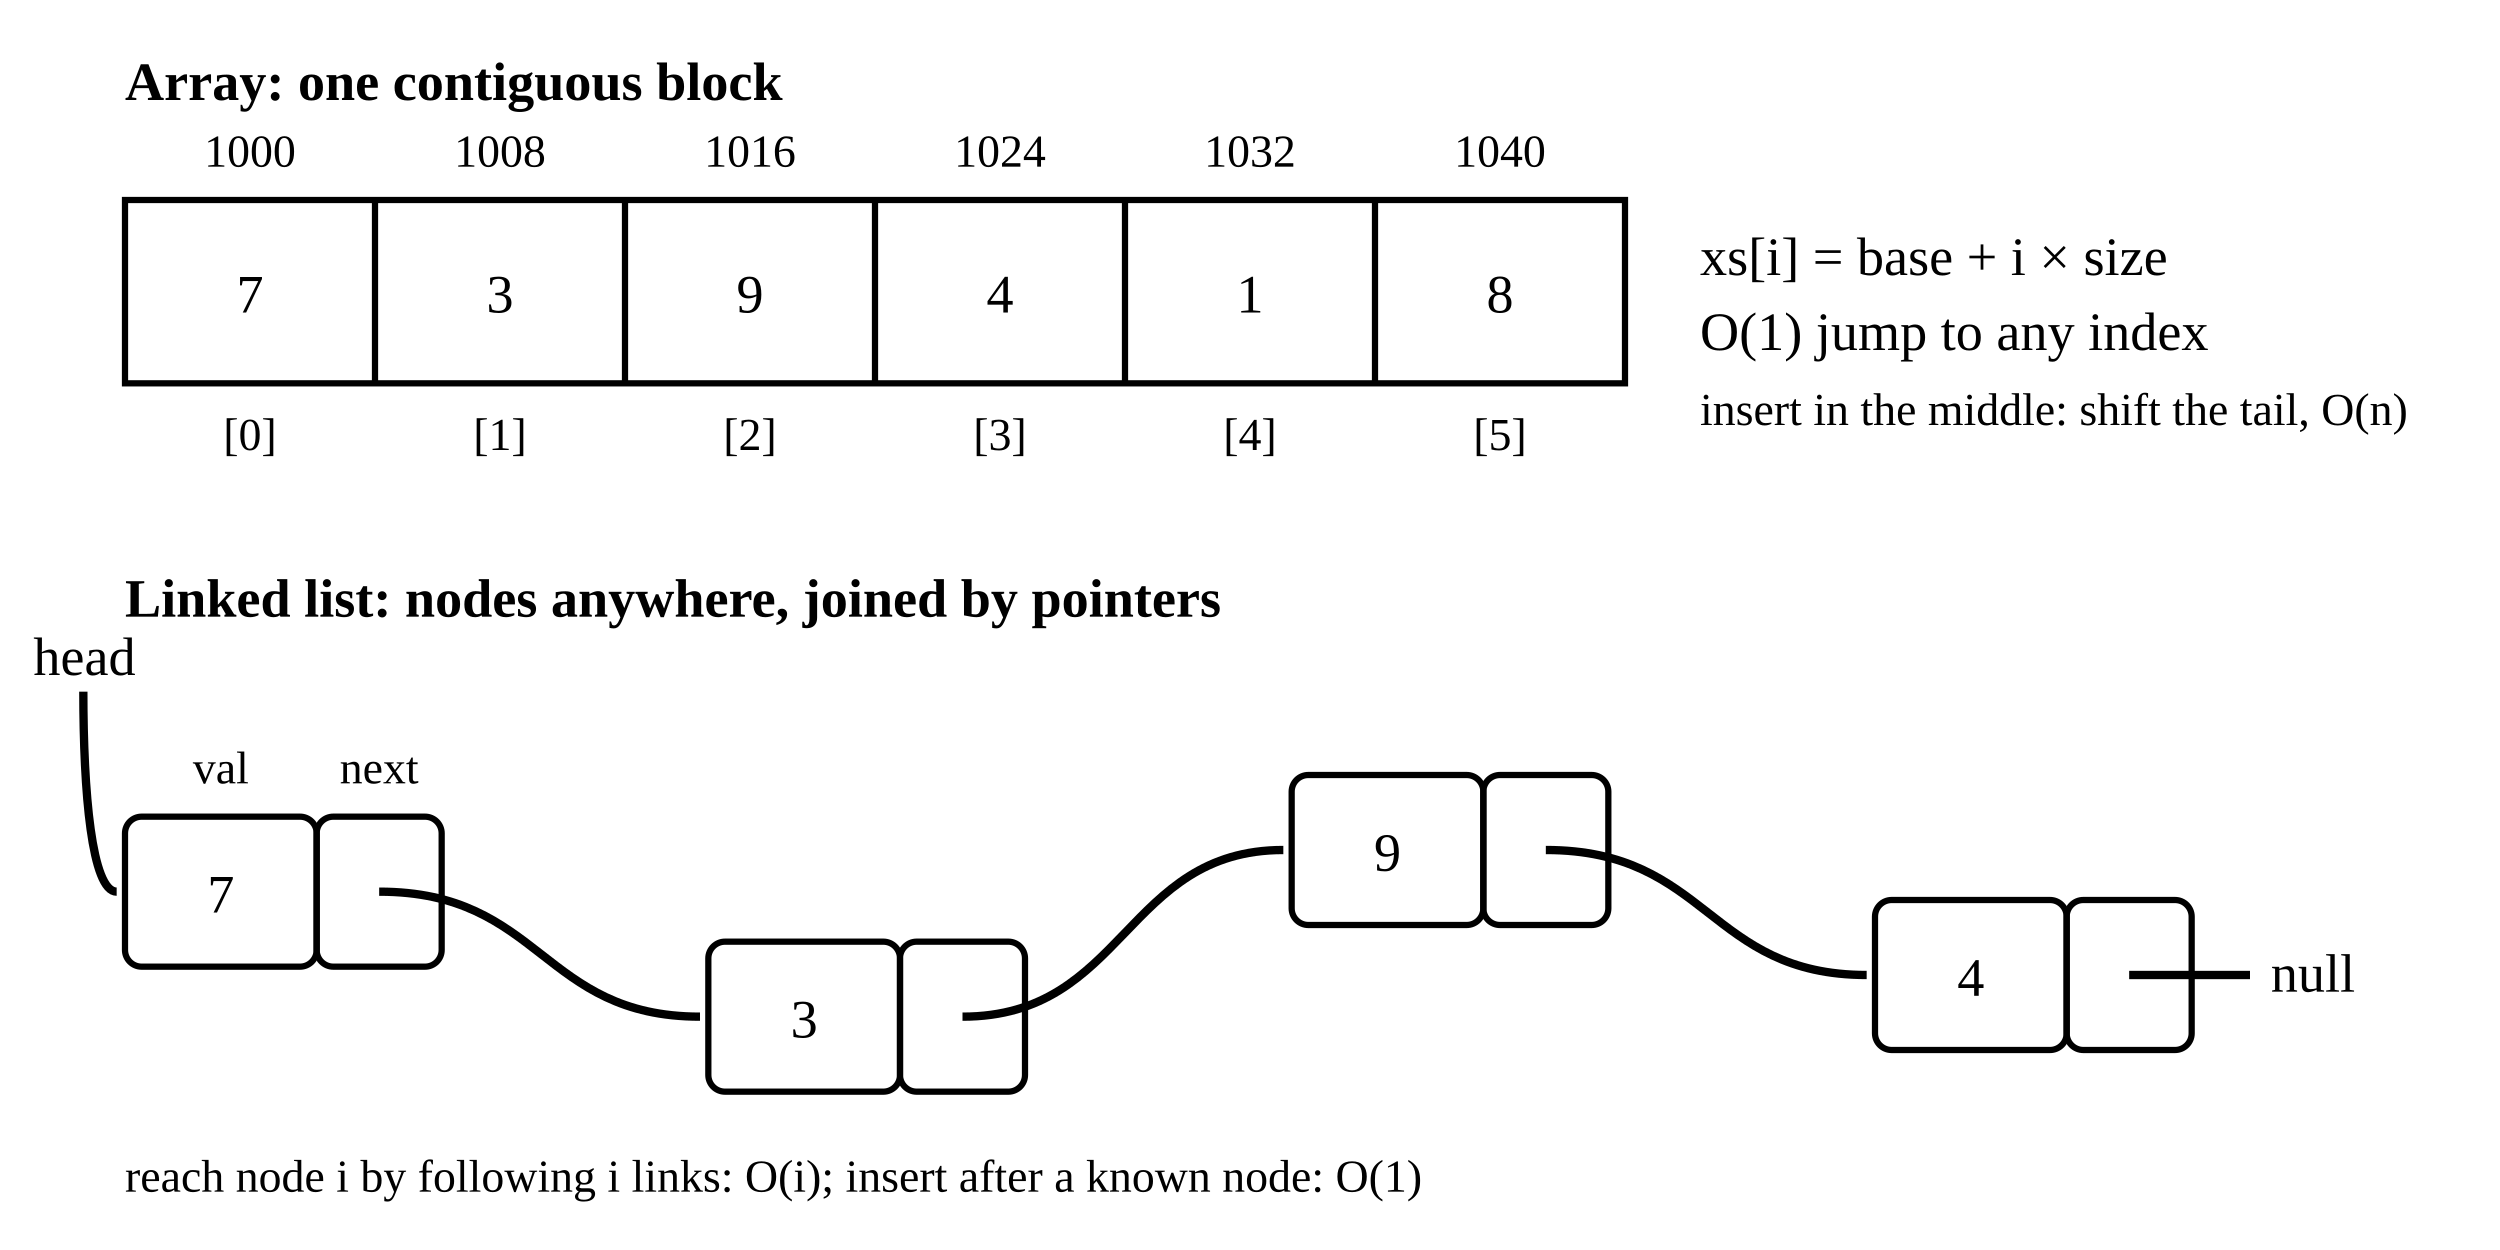
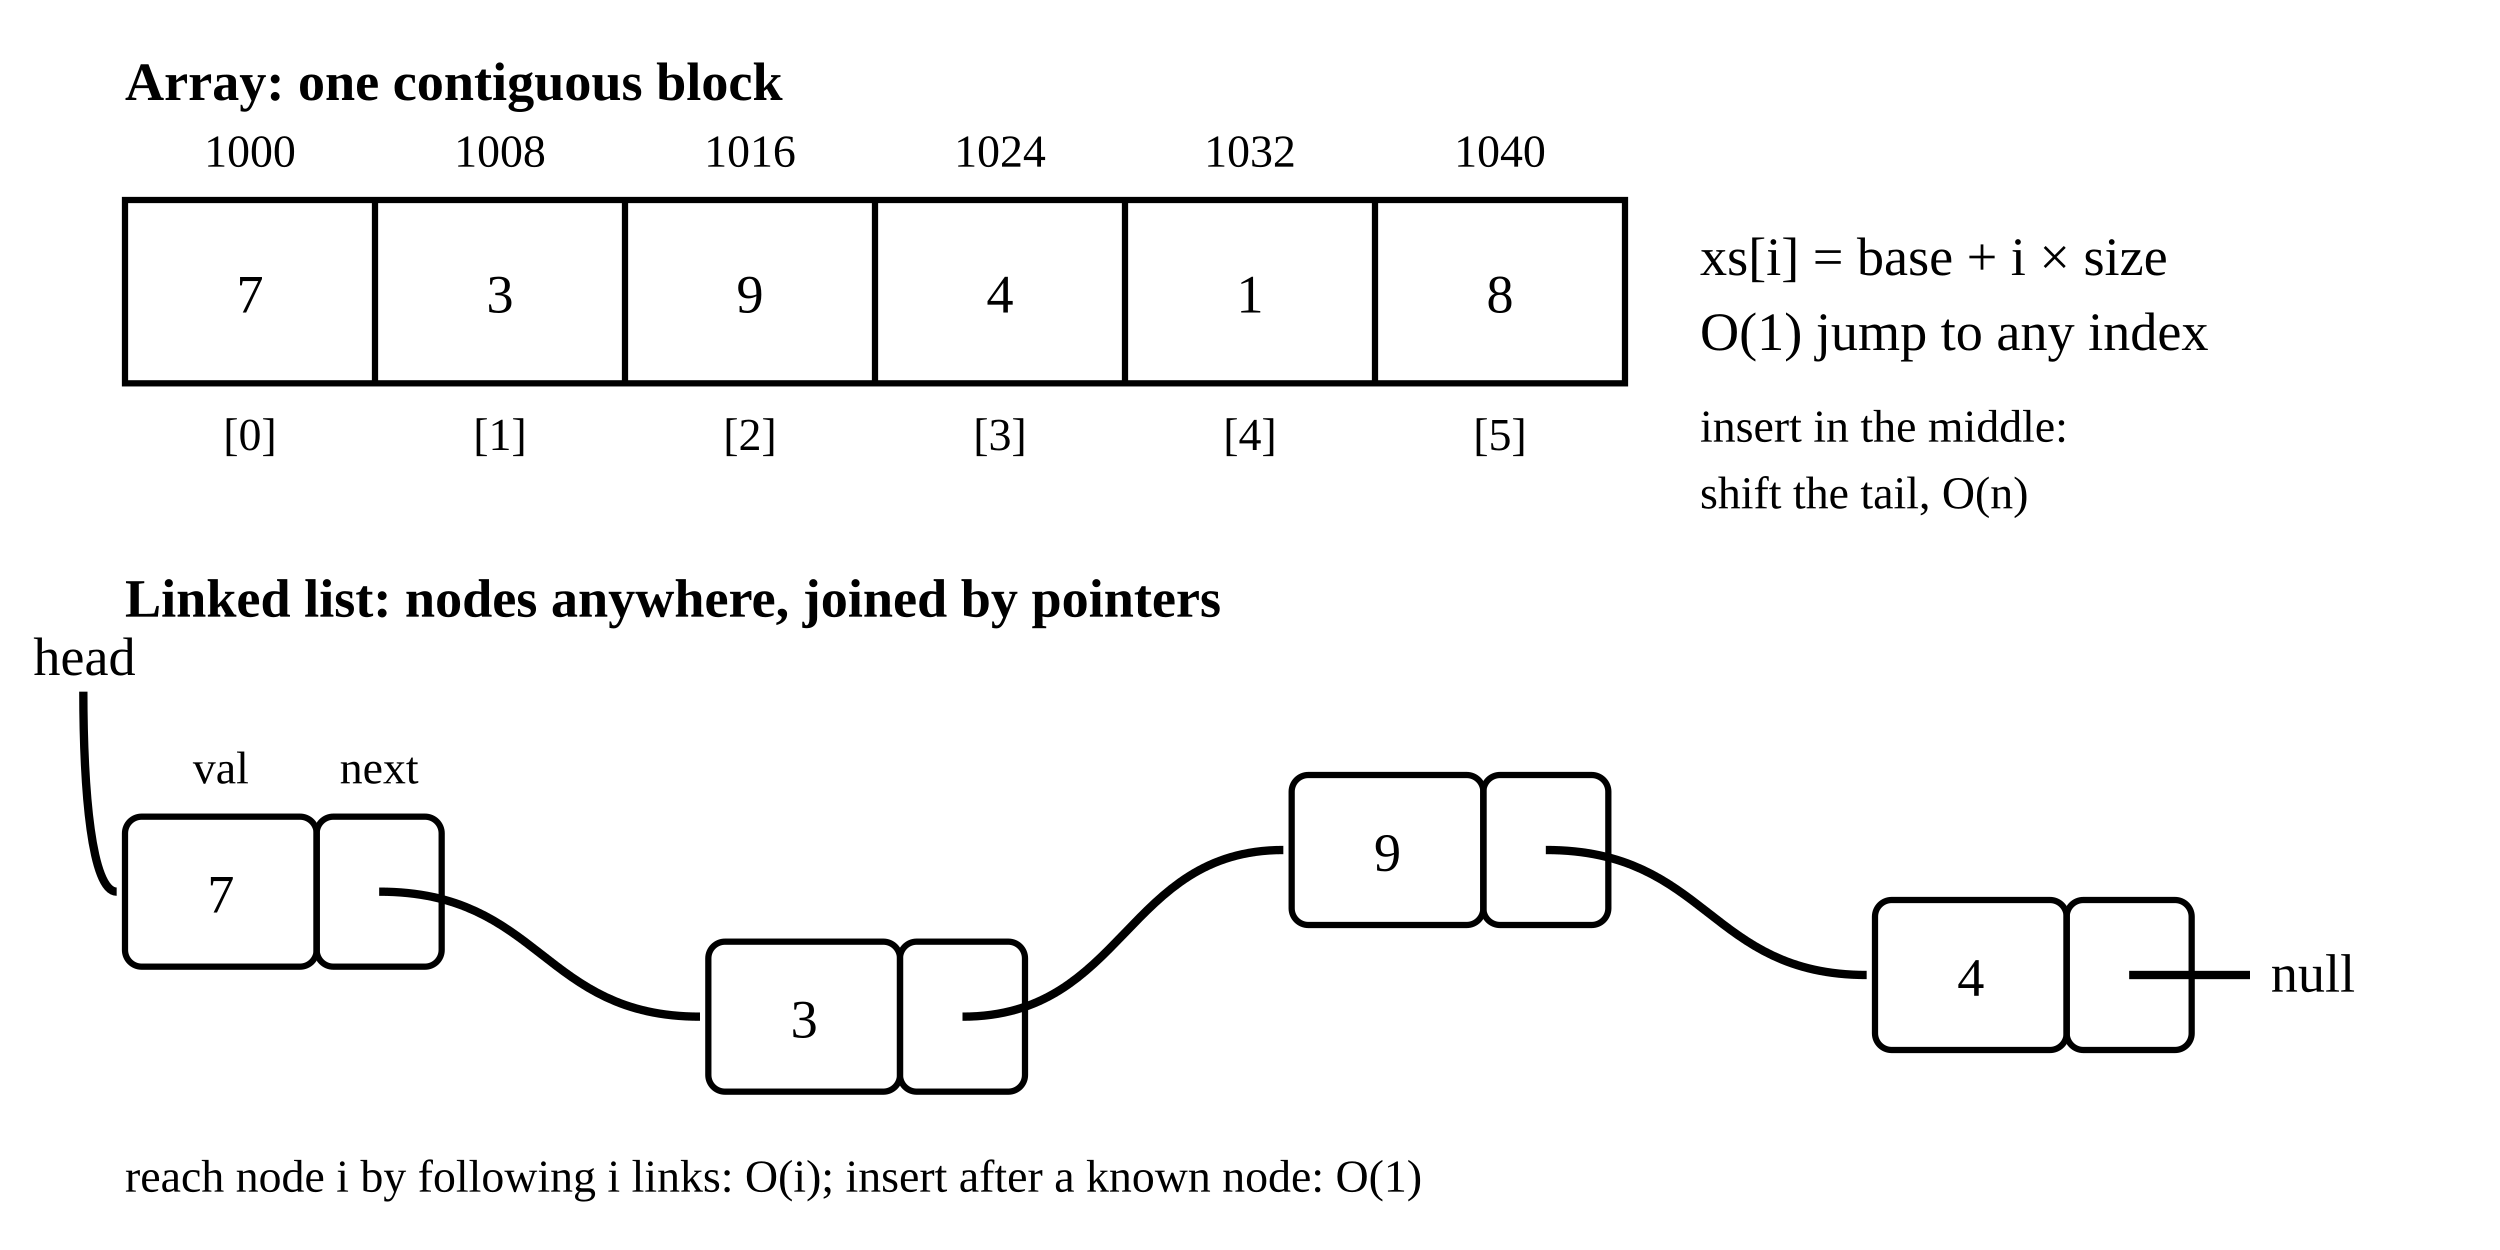
<svg xmlns="http://www.w3.org/2000/svg" viewBox="0 0 600 300" fill="none" stroke="currentColor">
  <defs>
    <marker id="dsa-array-vs-list-arrow" viewBox="0 0 10 10" refX="9" refY="5" markerWidth="7" markerHeight="7" orient="auto-start-reverse">
      <path d="M0 0 L10 5 L0 10 z" class="d-fill-1" stroke="none" />
    </marker>
  </defs>
  <g stroke-width="1.5">
    <rect class="d-fill-0 d-tint" x="30" y="48" width="360" height="44" />
    <path d="M90 48 V92 M150 48 V92 M210 48 V92 M270 48 V92 M330 48 V92" />
  </g>
  <g class="d-stroke-1" stroke-width="1.5">
    <rect x="30" y="196" width="46" height="36" rx="4" />
    <rect x="76" y="196" width="30" height="36" rx="4" />
    <rect x="170" y="226" width="46" height="36" rx="4" />
    <rect x="216" y="226" width="30" height="36" rx="4" />
    <rect x="310" y="186" width="46" height="36" rx="4" />
    <rect x="356" y="186" width="30" height="36" rx="4" />
    <rect x="450" y="216" width="46" height="36" rx="4" />
    <rect x="496" y="216" width="30" height="36" rx="4" />
  </g>
  <g class="d-stroke-1" stroke-width="2">
    <path d="M91 214 C 130 214 130 244 168 244" marker-end="url(#dsa-array-vs-list-arrow)" />
    <path d="M231 244 C 270 244 270 204 308 204" marker-end="url(#dsa-array-vs-list-arrow)" />
    <path d="M371 204 C 410 204 410 234 448 234" marker-end="url(#dsa-array-vs-list-arrow)" />
    <path d="M511 234 H 540" marker-end="url(#dsa-array-vs-list-arrow)" />
    <path d="M20 166 C 20 190 22 214 28 214" marker-end="url(#dsa-array-vs-list-arrow)" />
  </g>
  <g fill="currentColor" stroke="none" font-size="13">
    <text x="30" y="24" font-weight="bold">Array: one contiguous block</text>
    <text x="60" y="75" text-anchor="middle">7</text>
    <text x="120" y="75" text-anchor="middle">3</text>
    <text x="180" y="75" text-anchor="middle">9</text>
    <text x="240" y="75" text-anchor="middle">4</text>
    <text x="300" y="75" text-anchor="middle">1</text>
    <text x="360" y="75" text-anchor="middle">8</text>
    <text x="408" y="66">xs[i] = base + i × size</text>
    <text x="408" y="84" class="d-fill-0">O(1) jump to any index</text>
    <text x="30" y="148" font-weight="bold">Linked list: nodes anywhere, joined by pointers</text>
    <text x="53" y="219" text-anchor="middle">7</text>
    <text x="193" y="249" text-anchor="middle">3</text>
    <text x="333" y="209" text-anchor="middle">9</text>
    <text x="473" y="239" text-anchor="middle">4</text>
    <text x="545" y="238">null</text>
    <text x="8" y="162">head</text>
    <g class="d-muted" font-size="11">
      <text x="60" y="40" text-anchor="middle">1000</text>
      <text x="120" y="40" text-anchor="middle">1008</text>
      <text x="180" y="40" text-anchor="middle">1016</text>
      <text x="240" y="40" text-anchor="middle">1024</text>
      <text x="300" y="40" text-anchor="middle">1032</text>
      <text x="360" y="40" text-anchor="middle">1040</text>
      <text x="60" y="108" text-anchor="middle">[0]</text>
      <text x="120" y="108" text-anchor="middle">[1]</text>
      <text x="180" y="108" text-anchor="middle">[2]</text>
      <text x="240" y="108" text-anchor="middle">[3]</text>
      <text x="300" y="108" text-anchor="middle">[4]</text>
      <text x="360" y="108" text-anchor="middle">[5]</text>
      <text x="53" y="188" text-anchor="middle">val</text>
      <text x="91" y="188" text-anchor="middle">next</text>
-       <text x="408" y="102">insert in the middle: shift the tail, O(n)</text>
+       <text x="408" y="106">insert in the middle:</text>
+       <text x="408" y="122">shift the tail, O(n)</text>
      <text x="30" y="286">reach node i by following i links: O(i); insert after a known node: O(1)</text>
    </g>
  </g>
</svg>
